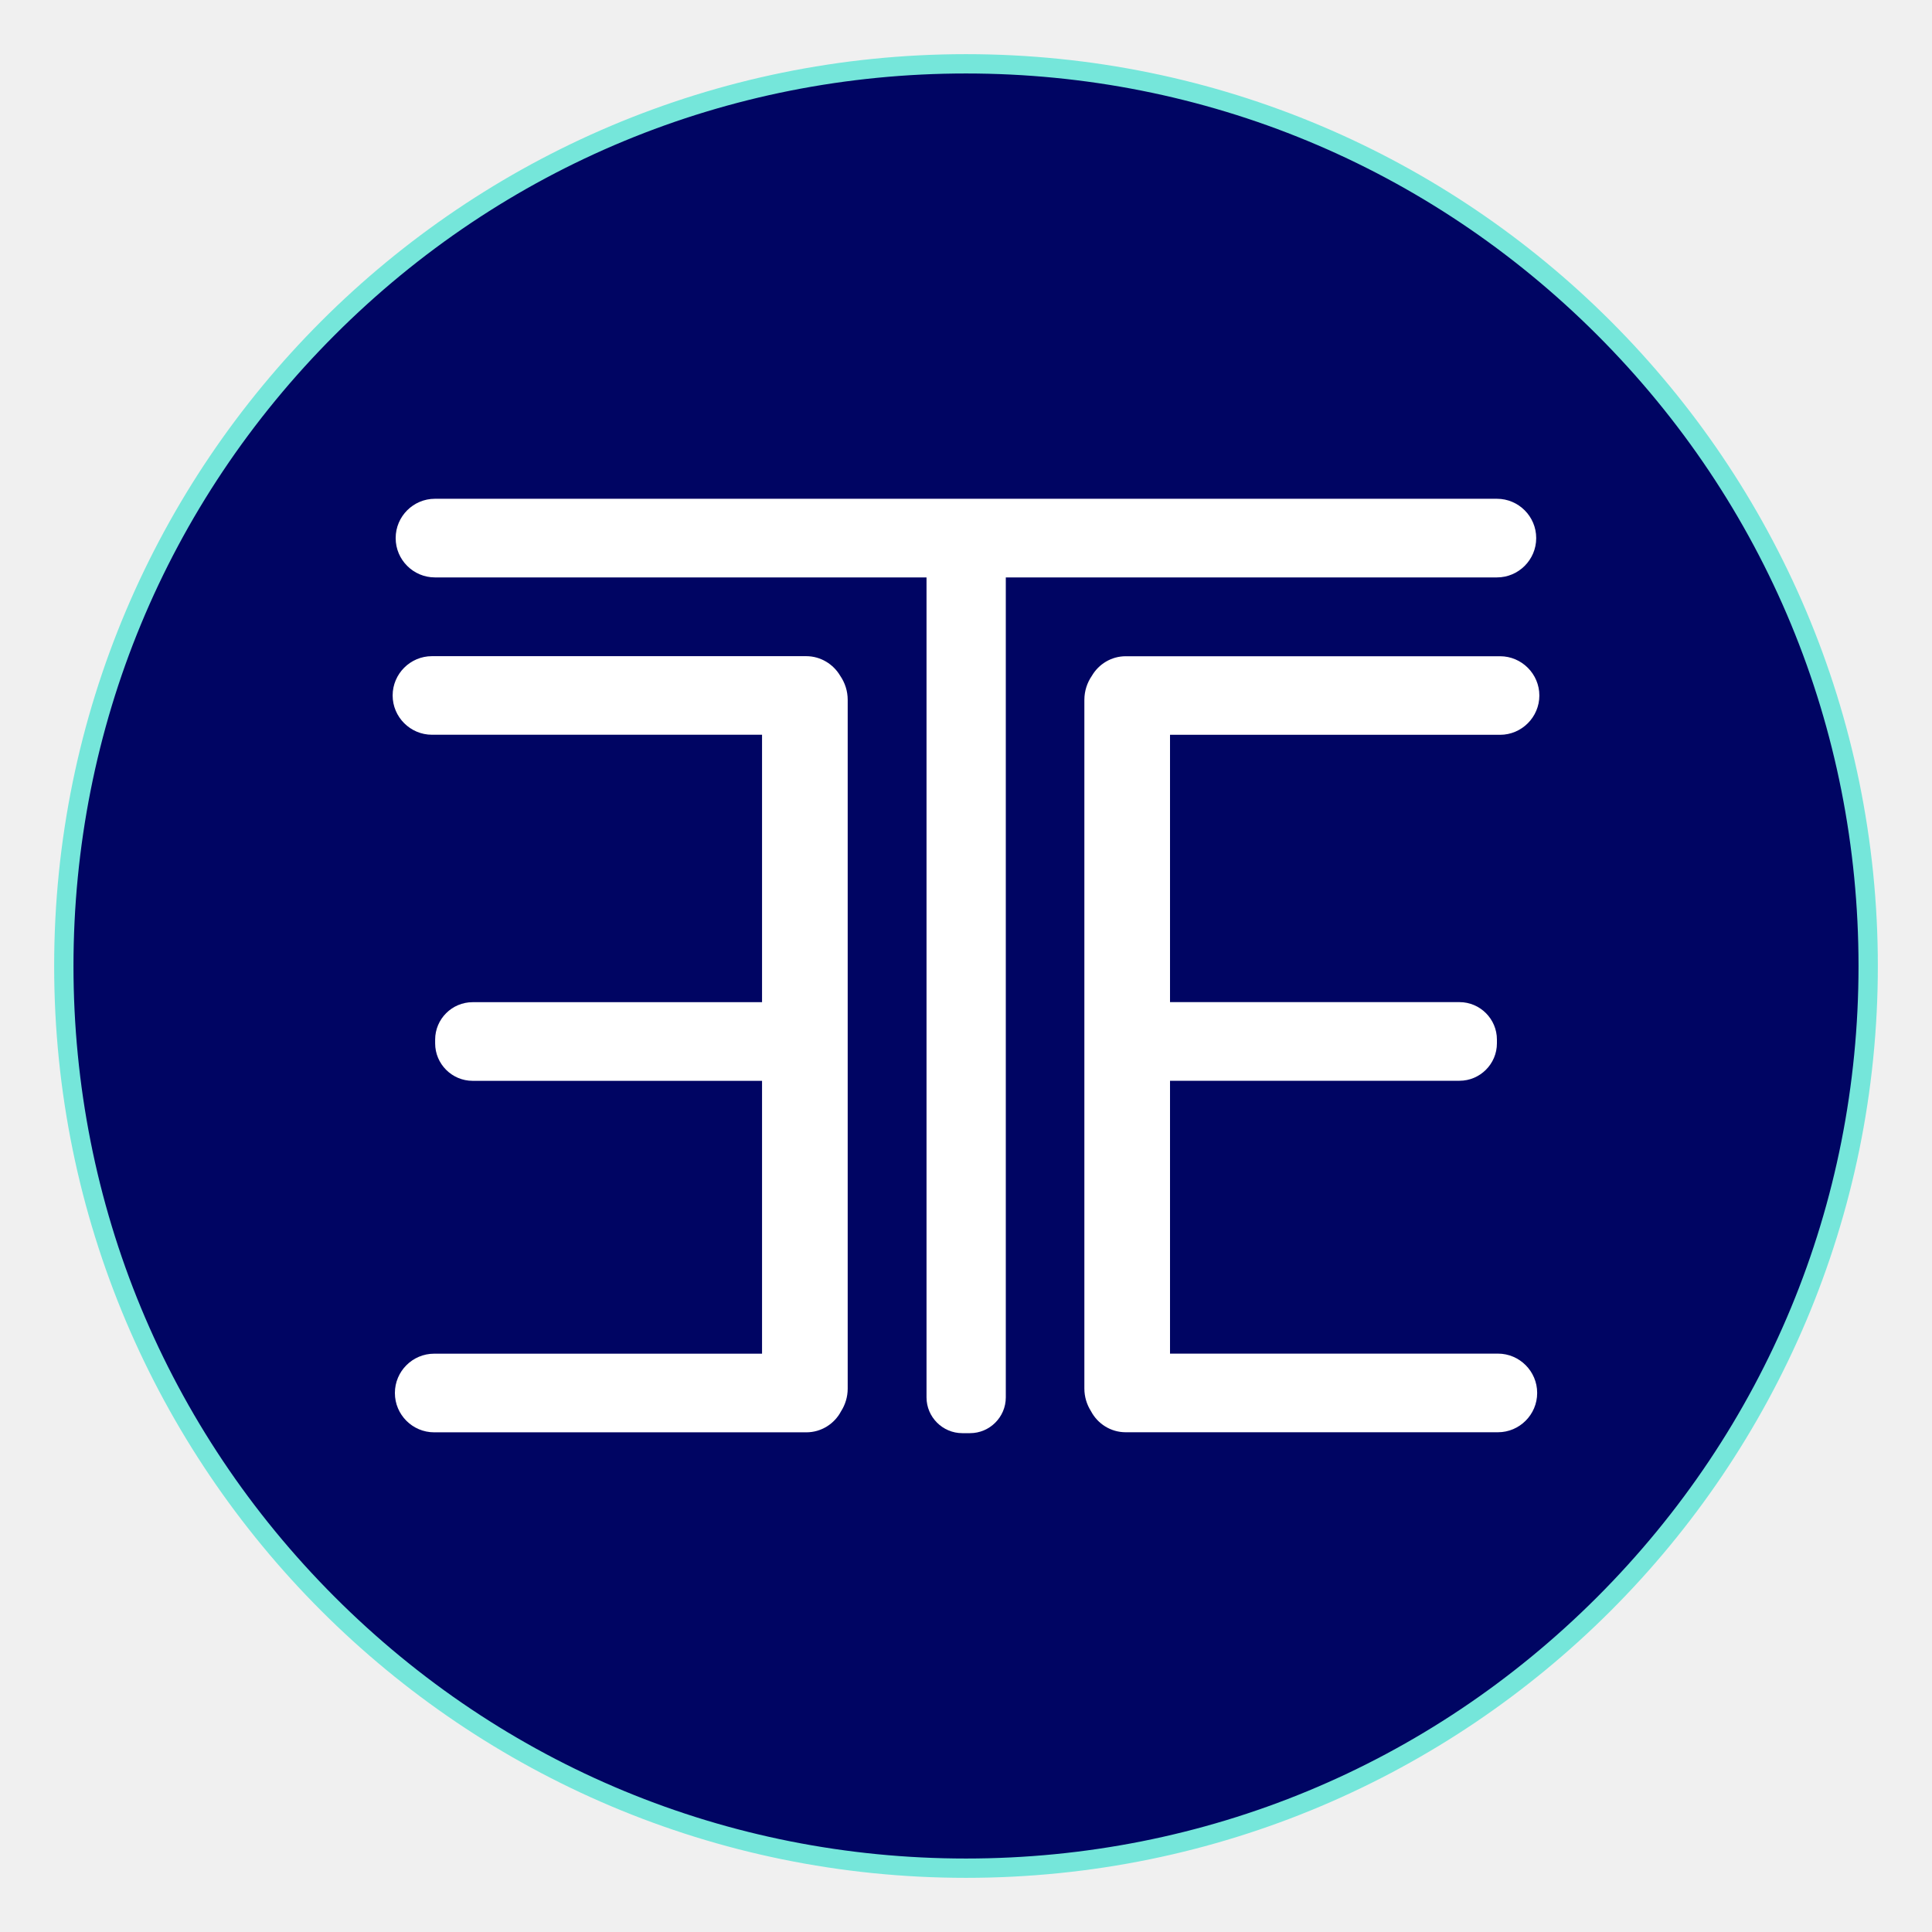
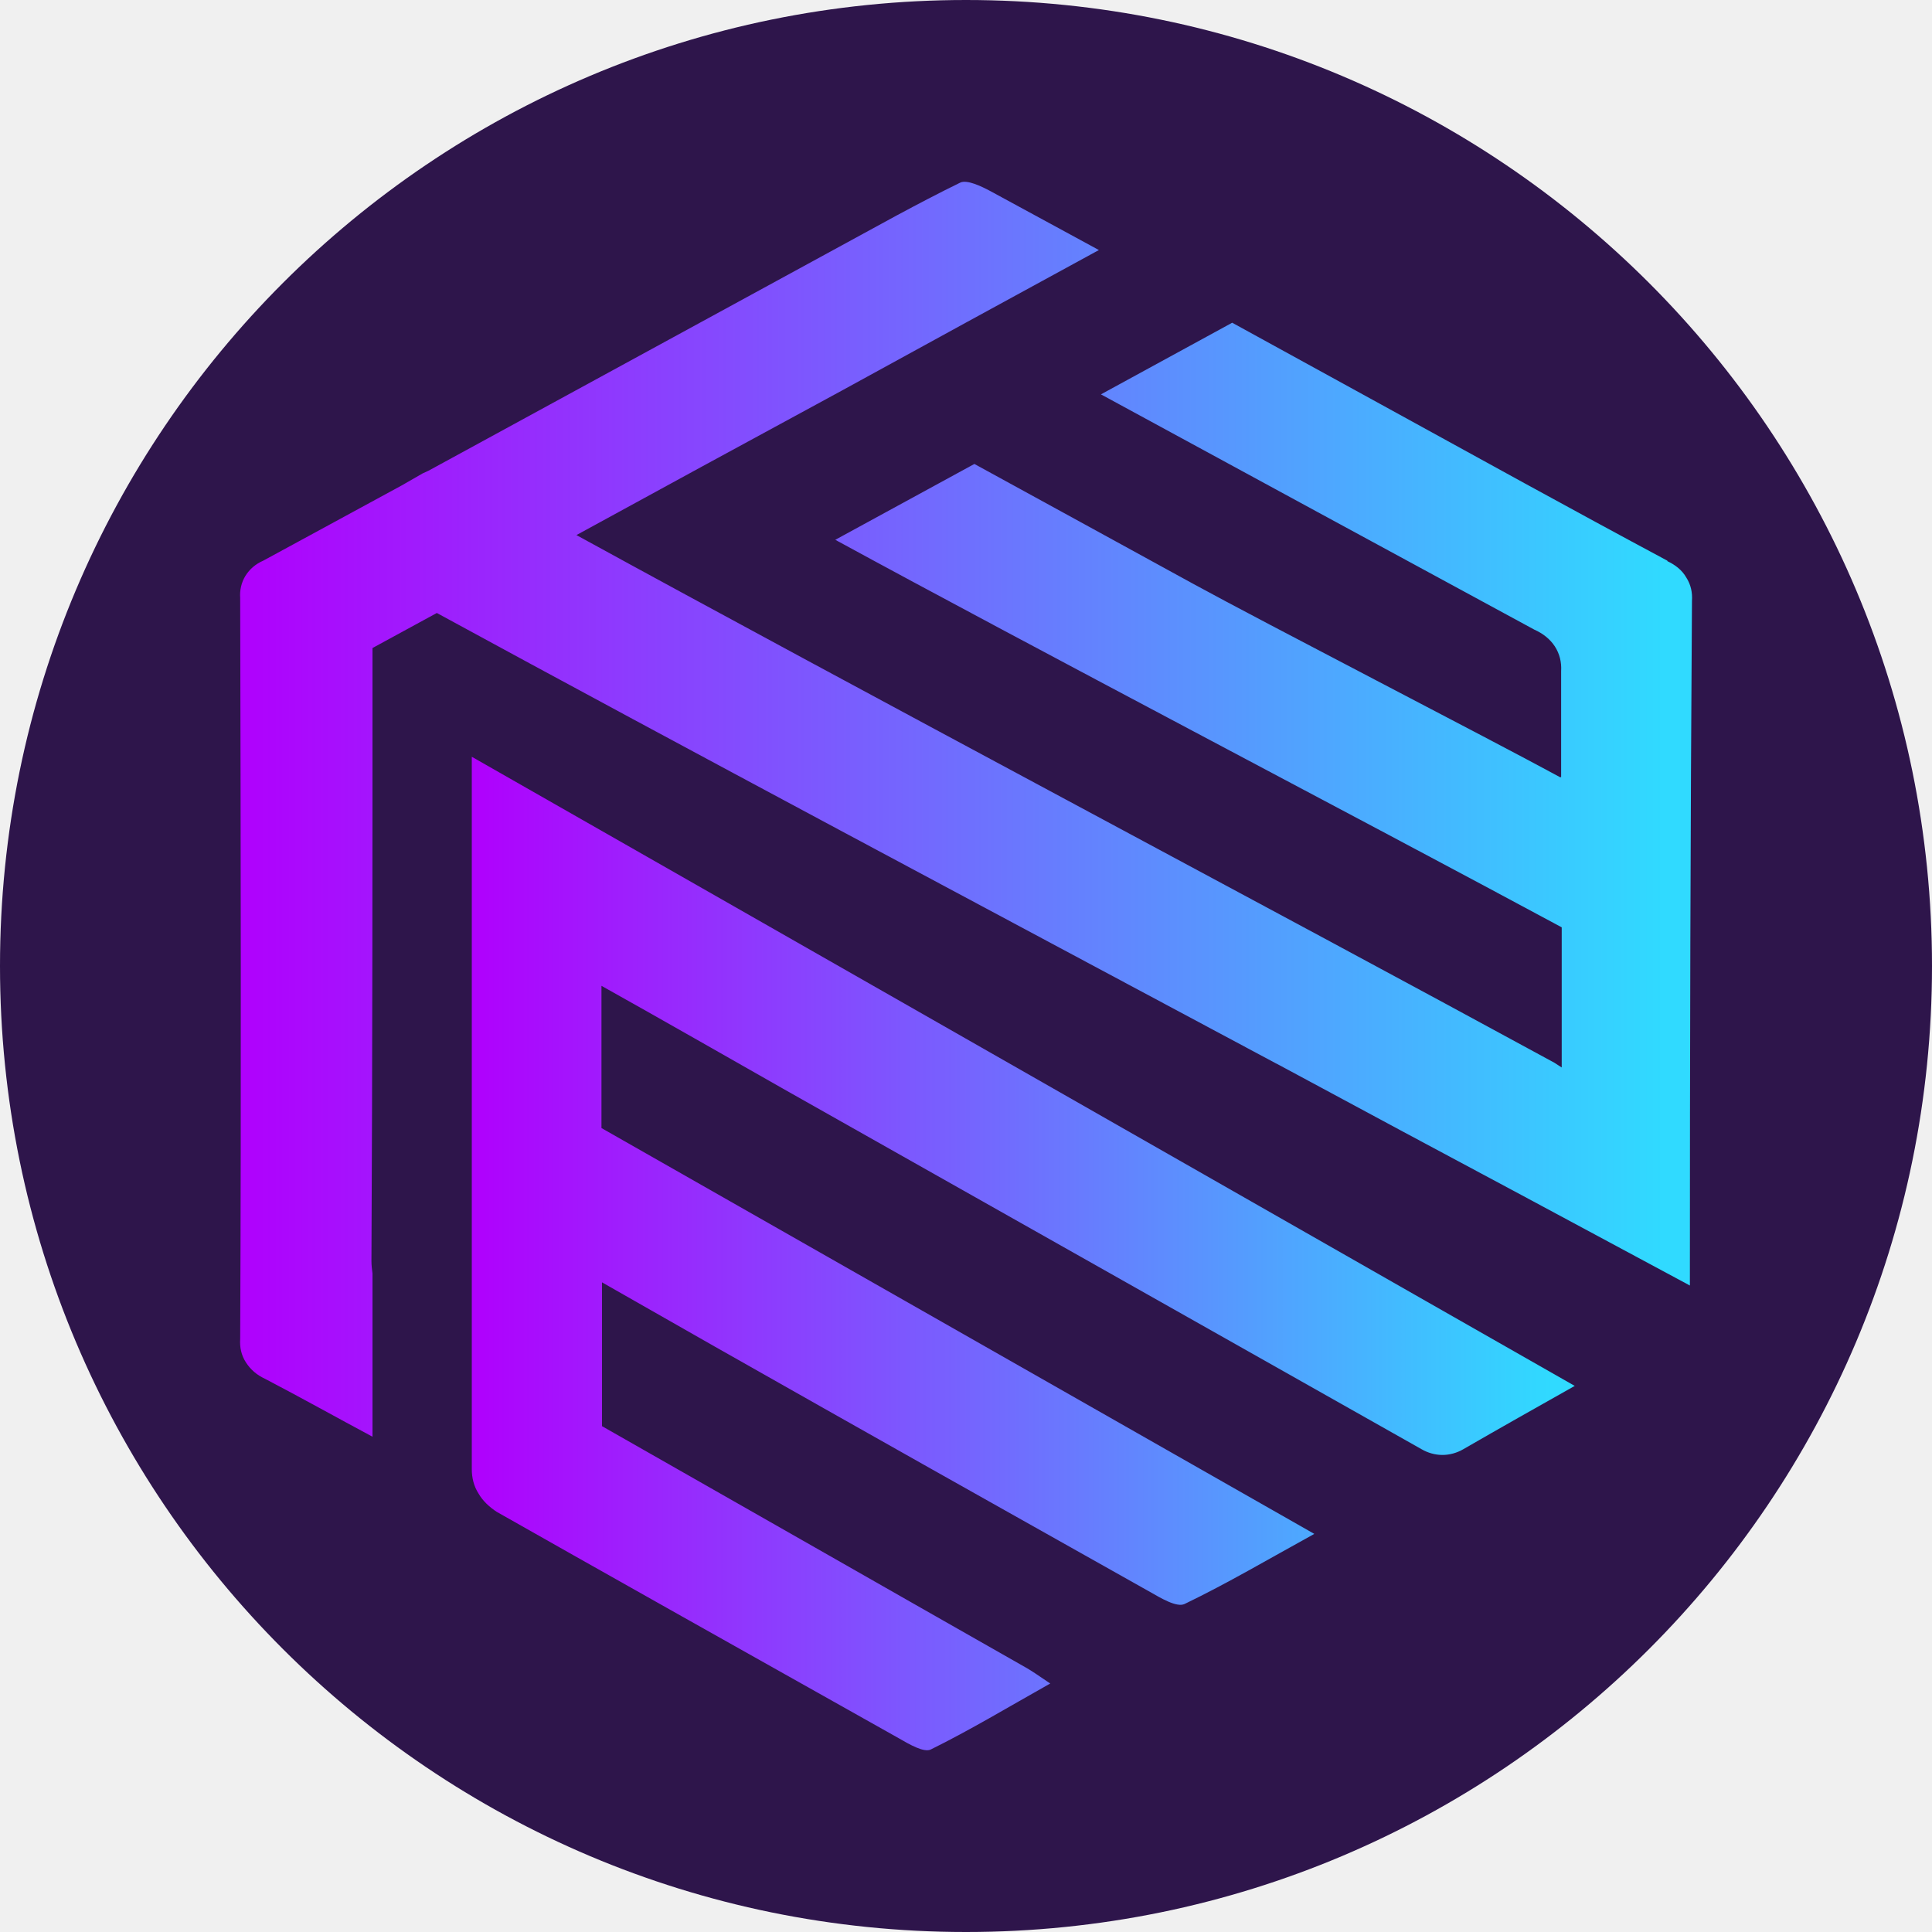
- <svg xmlns="http://www.w3.org/2000/svg" version="1.1" id="Layer_1" x="0px" y="0px" viewBox="0 0 300 300" style="enable-background:new 0 0 300 300;" xml:space="preserve">
-   <style type="text/css">
- 	.st0{fill:#000563;}
- 	.st1{fill:#75E6DA;}
- 	.st2{fill:#FFFFFF;}
- </style>
-   <g>
-     <ellipse transform="matrix(0.7071 -0.7071 0.7071 0.7071 -62.132 150)" class="st0" cx="150" cy="150" rx="140.09" ry="140.09" />
-     <path class="st1" d="M150,11.41c37.02,0,71.82,14.42,98,40.59c26.18,26.18,40.59,60.98,40.59,98s-14.42,71.82-40.59,98   c-26.18,26.18-60.98,40.59-98,40.59S78.18,274.18,52,248s-40.59-60.98-40.59-98S25.82,78.18,52,52   C78.18,25.82,112.98,11.41,150,11.41 M150,8.41C71.8,8.41,8.41,71.8,8.41,150S71.8,291.59,150,291.59S291.59,228.2,291.59,150   S228.2,8.41,150,8.41L150,8.41z" />
-   </g>
-   <g>
-     <path class="st2" d="M232.45,89.66c3.35,0,6.09-2.74,6.09-6.09v-0.03c0-3.35-2.74-6.09-6.09-6.09H67.53   c-3.35,0-6.09,2.74-6.09,6.09v0.03c0,3.35,2.74,6.09,6.09,6.09h76.34v127.33c0,3.05,2.5,5.55,5.55,5.55h1.21   c3.05,0,5.55-2.5,5.55-5.55V89.66H232.45z" />
-     <path class="st2" d="M125.19,101.89H67.07c-3.36,0-6.1,2.75-6.1,6.1v0c0,3.36,2.75,6.1,6.1,6.1h51.26v41.53H73.38   c-3.19,0-5.81,2.61-5.81,5.81v0.59c0,3.19,2.61,5.81,5.81,5.81h44.95v42.37H67.41c-3.35,0-6.09,2.74-6.09,6.09v0.03   c0,3.35,2.74,6.09,6.09,6.09h57.8c2.33,0,4.37-1.33,5.39-3.27c0.65-1.02,1.03-2.23,1.03-3.52V108.67c0-1.38-0.43-2.66-1.16-3.73   C129.4,103.13,127.43,101.89,125.19,101.89z" />
-     <path class="st2" d="M232.93,114.1c3.36,0,6.1-2.75,6.1-6.1v0c0-3.36-2.75-6.1-6.1-6.1h-58.12c-2.25,0-4.21,1.23-5.27,3.05   c-0.73,1.06-1.16,2.35-1.16,3.73v106.93c0,1.29,0.38,2.5,1.03,3.52c1.02,1.94,3.05,3.27,5.39,3.27h57.8c3.35,0,6.09-2.74,6.09-6.09   v-0.03c0-3.35-2.74-6.09-6.09-6.09h-50.92v-42.37h44.95c3.19,0,5.81-2.61,5.81-5.81v-0.59c0-3.19-2.61-5.81-5.81-5.81h-44.95V114.1   H232.93z" />
+ <svg xmlns="http://www.w3.org/2000/svg" xmlns:xlink="http://www.w3.org/1999/xlink" id="Ebene_2" viewBox="0 0 500 500" style="background-color:#201040">
+   <defs>
+     <style>
+             .cls-1{fill:url(#Unbenannter_Verlauf_2);}.cls-1,.cls-2,.cls-3{stroke-width:0px;}.cls-2{fill:#2e154b;}.cls-3{fill:url(#Unbenannter_Verlauf_2-2);}
+         </style>
+     <linearGradient id="Unbenannter_Verlauf_2" x1="130.46" y1="324.41" x2="415.9" y2="324.41" gradientTransform="translate(-8.36)" gradientUnits="userSpaceOnUse">
+       <stop offset="0" stop-color="#b000fd" />
+       <stop offset="0" stop-color="#b000fd" />
+       <stop offset=".98" stop-color="#30daff" />
+     </linearGradient>
+     <linearGradient id="Unbenannter_Verlauf_2-2" x1="70.47" y1="209.42" x2="446.25" y2="209.42" xlink:href="#Unbenannter_Verlauf_2" />
+   </defs>
+   <g id="Ebene_1-2">
+     <circle class="cls-2" cx="250" cy="250" r="250" />
+     <g id="Ebene_1-2">
+       <path class="cls-1" d="m122.1,195.85v184.34c0,2.3.54,4.47,1.76,6.36,1.08,1.89,2.84,3.52,4.74,4.74,18.81,10.69,73.9,41.69,104.08,58.61,2.57,1.49,6.5,3.79,8.26,2.84,10.15-5.01,20.03-10.96,30.86-17.05-2.84-1.89-4.33-2.98-5.96-3.93-36.68-20.84-73.36-41.82-110.04-62.67v-37.22l29.23,16.65c37.49,21.25,74.98,42.36,112.61,63.48,2.84,1.62,6.9,4.06,8.93,3.11,10.96-5.28,21.52-11.5,33.57-18.14l-184.48-105.03v-36.81c15.97,8.93,31.81,18,47.78,27.07,54.82,30.99,109.63,61.85,164.45,92.85,1.62.95,3.52,1.49,5.41,1.49s3.79-.54,5.41-1.49c9.61-5.55,19.22-10.96,28.83-16.38l-38.71-22.06L122.1,195.85Z" />
+       <path class="cls-3" d="m431.5,145.1c-24.77-13.26-49.27-26.8-73.9-40.33l-38.71-21.25-33.97,18.54c37.36,20.3,74.71,40.6,112.2,60.91,2.17.95,4.06,2.44,5.28,4.33,1.22,1.89,1.76,4.06,1.62,6.36v27.48h-.27c-18.68-10.15-76.47-39.93-95.01-50.08s-37.76-20.71-56.57-30.99l-36,19.63c49.67,27.07,135.48,72,188,100.29v36.27c-.68-.41-1.22-.81-1.89-1.22-71.33-38.84-181.77-97.45-253.1-136.56l32.48-17.73,36.14-19.63,32.62-17.87,33.97-18.54-28.15-15.29c-2.3-1.22-5.96-2.98-7.71-2.17-5.55,2.71-10.96,5.55-16.51,8.53l-121.14,66.05-1.49.68-5.41,3.11-35.87,19.49c-1.89.81-3.52,2.17-4.6,3.93-1.08,1.76-1.49,3.79-1.35,5.68.14,63.88.27,127.9,0,191.79-.14,2.17.27,4.2,1.49,6.09,1.22,1.89,2.84,3.25,4.87,4.2,9.34,4.87,18.54,10.02,27.88,15.02v-42.23c-.14-1.08-.27-2.17-.27-3.25.27-52.92.27-105.71.27-158.63l16.65-9.07c62.12,33.84,144.01,77.42,217.1,116.53l.54.27c22.06,11.91,43.31,23.28,63.07,33.84l43.58,23.41c0-59.01.14-118.16.54-177.17.14-2.17-.27-4.2-1.49-6.09-1.08-1.89-2.84-3.25-4.87-4.2v-.14Z" />
+     </g>
  </g>
</svg>
